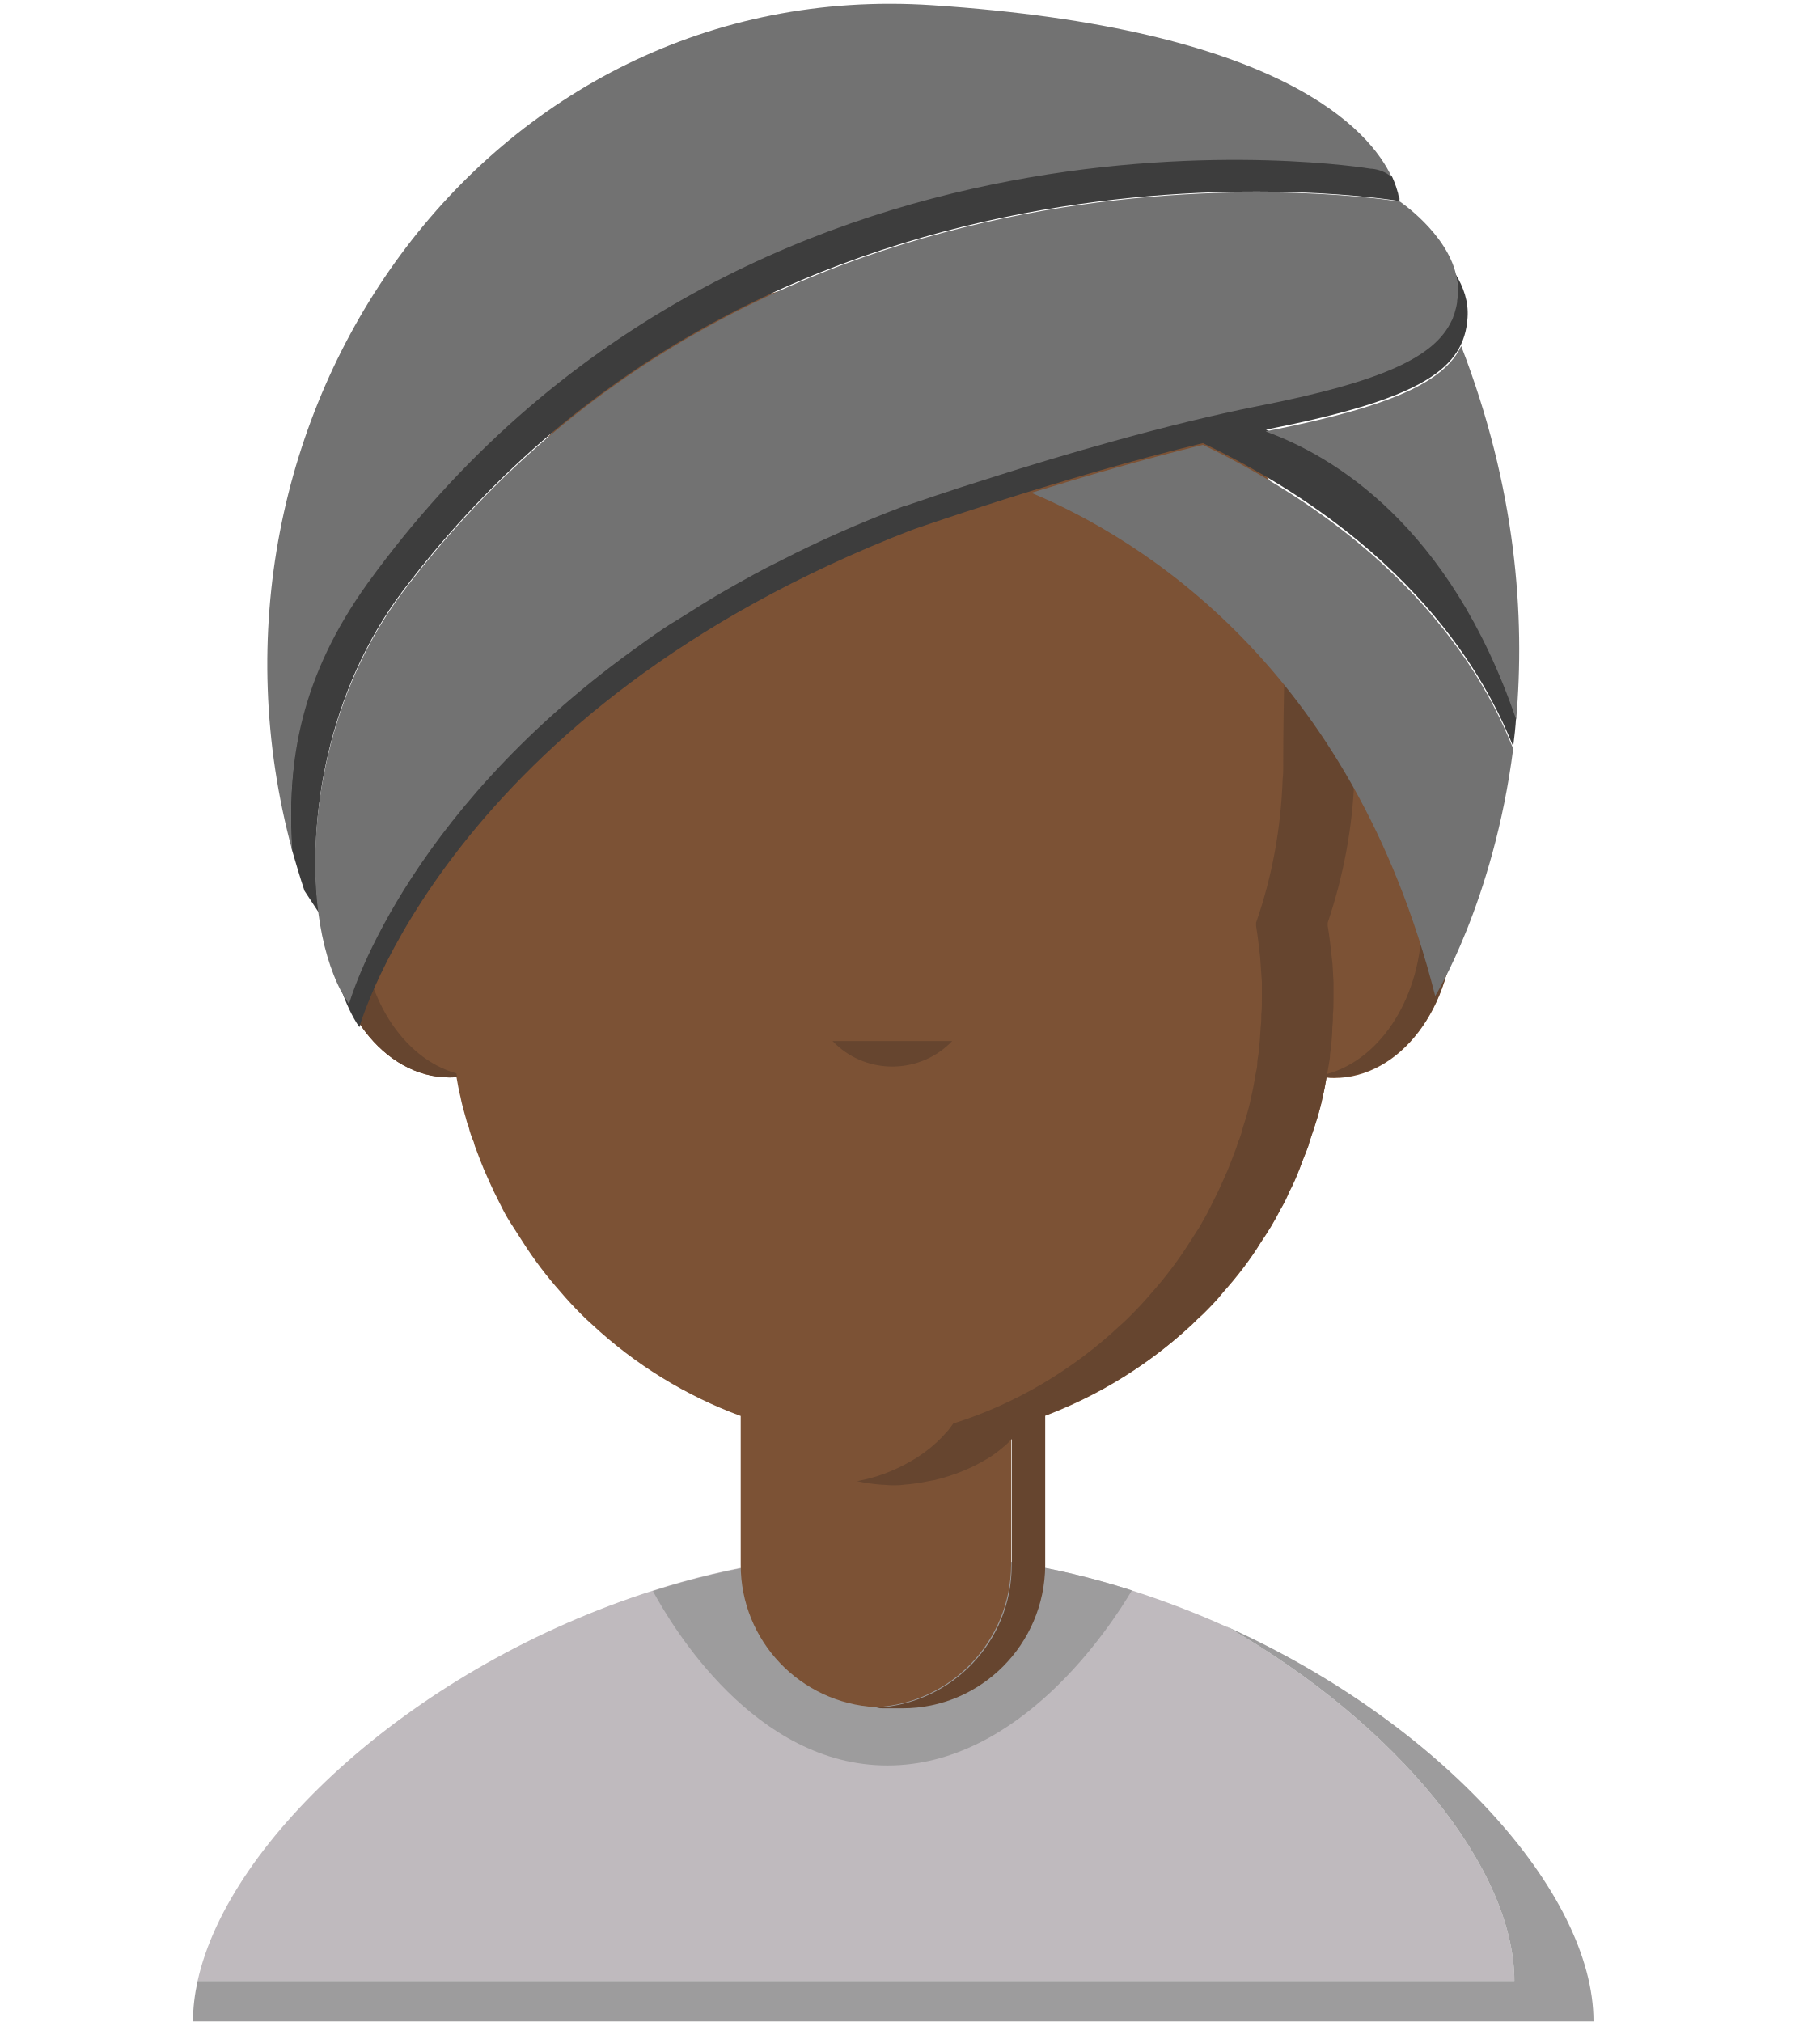
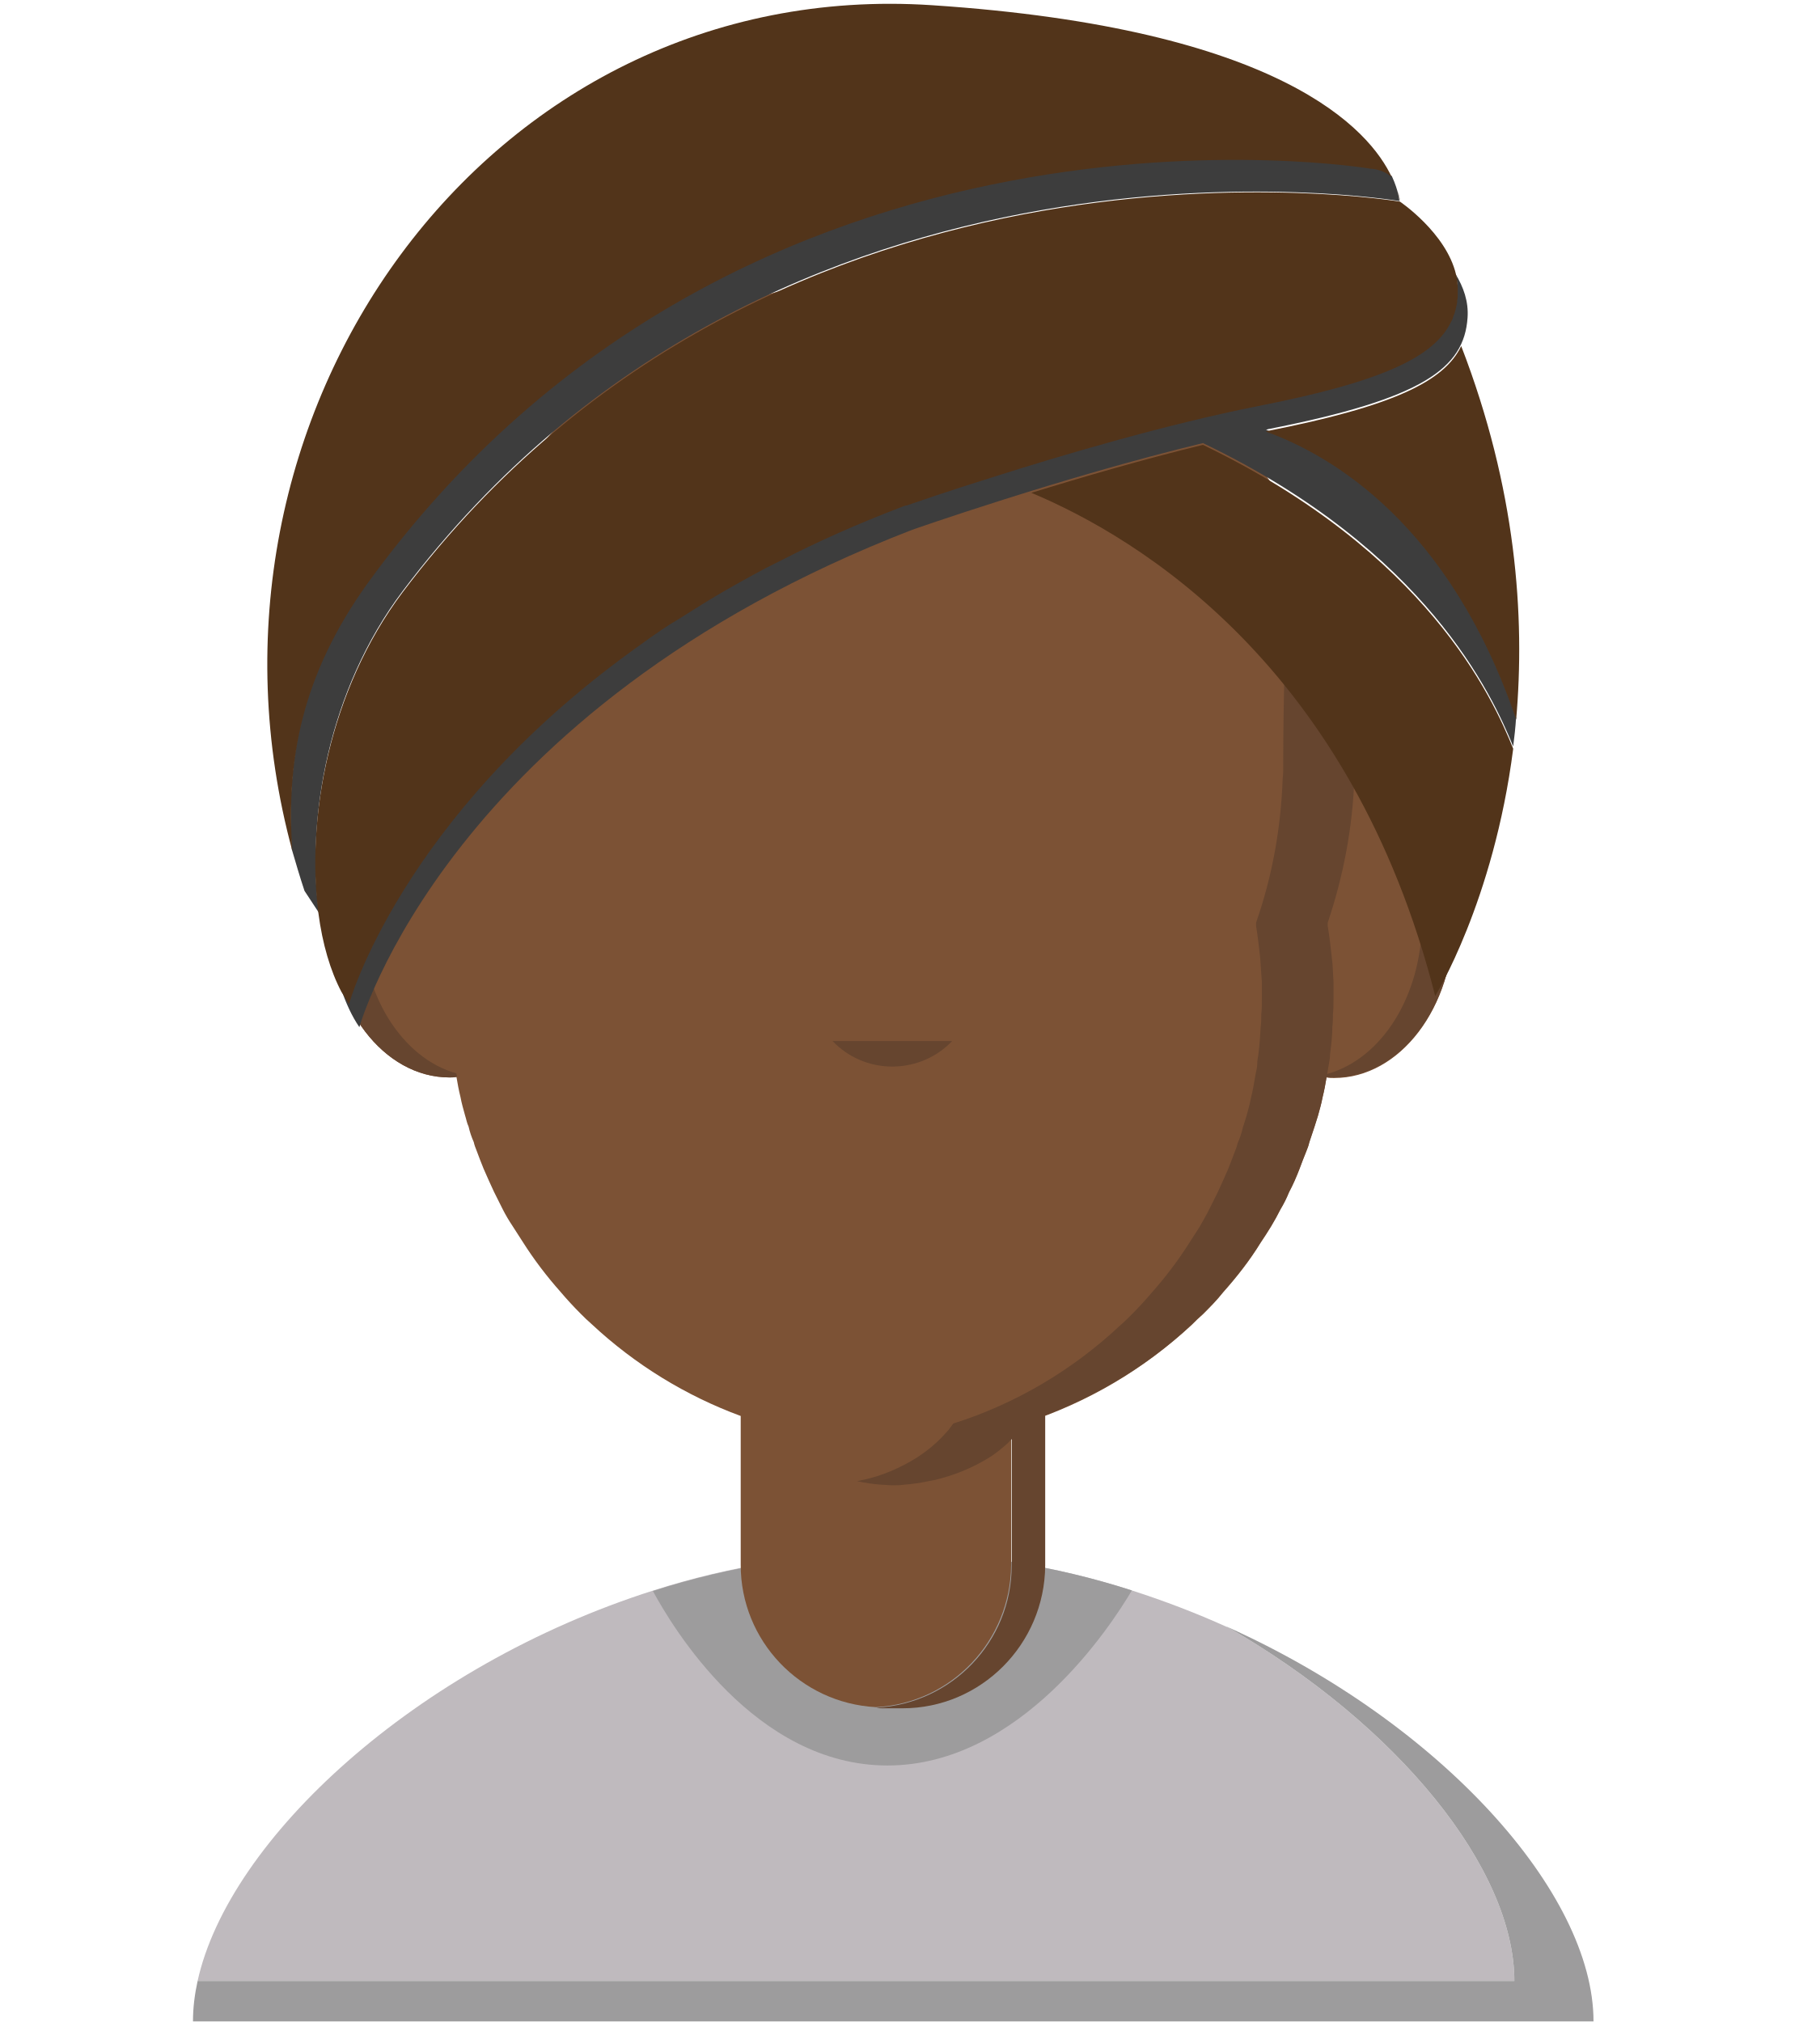
<svg xmlns="http://www.w3.org/2000/svg" version="1.1" id="adult20" x="0px" y="0px" viewBox="0 0 315 350" style="enable-background:new 0 0 315 350;" xml:space="preserve">
  <style type="text/css">
- 	.st0{fill:#BFBABE;}
- 	.st1{fill:#9D9C9D;}
- 	.st2{fill:#7C5235;}
- 	.st3{fill:#66452F;}
- 	.st4{fill:#3D3D3D;}
- 	.st5{fill:#727272;}
- 	.st6{display:none;}
- 	.st7{display:inline;}
- 	.st8{display:inline;fill:#52341A;}
- 	
- </style>
+ 		.st0{fill:#BFBABE;}
+ 		.st1{fill:#9D9C9D;}
+ 		.st2{fill:#7C5235;}
+ 		.st3{fill:#66452F;}
+ 		.st4{fill:#3D3D3D;}
+ 		.st5{fill:#52341A;}
+ 		.st6{display:none;}
+ 		.st7{display:inline;}
+ 		.st9{fill:#727272;}
+ 	</style>
  <path id="shirt" class="st0" d="M262.1,342.9H34.2c5.4-24.5,37.7-54.5,78.9-67.6c13.4-4.3,27.4-6.5,41.5-6.6c14,0.1,28,2.3,41.3,6.6  c5.6,1.8,11.1,3.9,16.4,6.3c0,0,0,0,0.1,0C242,298.6,262.1,323.5,262.1,342.9" />
  <path id="Tracé_9712_6_" class="st1" d="M275.8,349.9H33.4c0-2.4,0.3-4.7,0.8-7h227.9c0-19.4-20.1-44.3-49.7-61.3   C249.3,298.2,275.8,327.6,275.8,349.9" />
  <path id="Tracé_9714_6_" class="st1" d="M195.9,275.3c-3.6,6.1-19.3,30.3-42.3,30.3s-37.3-24.1-40.6-30.2   c13.4-4.3,27.4-6.5,41.5-6.6C168.6,268.8,182.6,271,195.9,275.3" />
  <path id="face" class="st2" d="M234.5,132.5L234.5,132.5L234.5,132.5L234.5,132.5c0-0.3,0-0.6,0-0.9c0-46.2-35.9-83.7-80.1-83.7  s-80.1,37.5-80.1,83.7c0,0.3,0,0.6,0,0.9l0,0l0,0c-9.8,2.2-17.2,13.3-17.2,26.8c0,15,9.3,27.2,20.7,27.2c0.4,0,0.8,0,1.2-0.1  c0.2,1.2,0.4,2.3,0.7,3.5c0.2,1.1,0.5,2.1,0.8,3.2c0.2,0.6,0.3,1.3,0.6,1.9c0.2,0.9,0.5,1.8,0.9,2.7c0.1,0.5,0.3,1,0.5,1.5  c0.4,1.1,0.8,2.1,1.2,3.1c0.6,1.4,1.2,2.7,1.8,4c0.5,1,1,2,1.5,3s1.1,2,1.7,2.9s1.2,1.9,1.8,2.8c1.9,3,4.1,5.9,6.5,8.6  c1.1,1.3,2.3,2.6,3.5,3.8c0.6,0.6,1.2,1.2,1.9,1.8c7.5,7,16.3,12.4,25.8,15.9v25.8c0,13.1,10.3,23.9,23.4,24.6  c13.1-0.7,23.3-11.5,23.4-24.6V249c0.5-0.5,0.9-0.9,1.4-1.4l0,0c0.1,0,0.1-0.1,0.1-0.1c0.3-0.4,0.6-0.8,0.9-1.2  c10.8-3.5,20.6-9.3,28.9-17c0.6-0.6,1.2-1.2,1.9-1.8c1.2-1.2,2.4-2.4,3.5-3.8c2.4-2.7,4.6-5.5,6.5-8.6c0.6-0.9,1.2-1.8,1.8-2.8  s1.1-1.9,1.6-2.9c0.6-1,1.1-2,1.5-3c0.7-1.3,1.3-2.7,1.8-4c0.4-1.1,0.8-2.1,1.2-3.1c0.2-0.5,0.4-1,0.5-1.5c0.3-0.9,0.6-1.8,0.9-2.7  c0.2-0.6,0.4-1.3,0.6-1.9c0.3-1.1,0.6-2.1,0.8-3.2c0.3-1.2,0.5-2.3,0.7-3.5l0,0c0.4,0.1,0.8,0.1,1.3,0.1c11.4,0,20.7-12.2,20.7-27.2  C251.7,145.9,244.2,134.7,234.5,132.5z" />
  <path id="Tracé_9710_6_" class="st3" d="M57.1,159.3c0,15,9.3,27.2,20.7,27.2c0.4,0,0.8,0,1.3-0.1c0-0.2-0.1-0.4-0.1-0.6   c-9.3-2.6-16.4-13.5-16.4-26.6c0-2.8,0.3-5.6,1-8.3c1.4-6.6,5.2-12.4,10.7-16.2c0-0.7-0.1-1.5-0.1-2.3l0,0   c-7.7,1.8-13.9,9-16.2,18.5C57.5,153.7,57.1,156.5,57.1,159.3" />
  <path class="st3" d="M250.7,151c-2.3-9.5-8.5-16.8-16.2-18.5l0,0c0,0.8,0,1.5-0.1,2.3c5.5,3.8,9.4,9.6,10.7,16.2   c0.7,2.7,1,5.5,1,8.3c0,13.1-7,24-16.4,26.6c0.1-0.6,0.2-1.2,0.3-1.7c0.1-0.6,0.2-1.1,0.2-1.7c0.2-1.6,0.4-3.2,0.4-4.8   c0.1-0.7,0.1-1.4,0.1-2.1c0.1-0.9,0.1-1.9,0.1-2.8s0-1.9,0-2.8c-0.1-1.4-0.1-2.9-0.3-4.3c-0.2-1.8-0.4-3.6-0.7-5.4v-0.4v-0.2   c2.7-8,4.3-16.4,4.6-24.9c0-0.7,0.1-1.5,0.1-2.3l0,0v-0.9c0-16.6-4.7-32.9-13.7-46.9c2.7,11,1.3,26.4,1.3,46.9v0.9l0,0   c0,0.8,0,1.5-0.1,2.3c-0.3,8.5-1.8,16.9-4.6,24.9v0.2v0.4c0.3,1.8,0.5,3.6,0.7,5.4c0.1,1.4,0.2,2.8,0.3,4.3c0,0.9,0,1.8,0,2.8   c0,0.9,0,1.9-0.1,2.8c0,0.7,0,1.4-0.1,2.1c-0.1,1.6-0.2,3.3-0.4,4.8c-0.1,0.6-0.2,1.1-0.2,1.7s-0.2,1.2-0.3,1.8l-0.1,0.6   c-0.2,1.2-0.4,2.3-0.7,3.5c-0.2,1.1-0.5,2.1-0.8,3.2c-0.2,0.6-0.4,1.3-0.6,1.9c-0.2,0.9-0.5,1.8-0.9,2.7c-0.1,0.5-0.3,1-0.5,1.5   c-0.4,1.1-0.8,2.1-1.2,3.1c-0.6,1.4-1.2,2.7-1.8,4c-0.5,1-1,2-1.5,3s-1.1,2-1.6,2.9c-0.6,0.9-1.2,1.9-1.8,2.8   c-1.9,3-4.1,5.9-6.5,8.6c-1.1,1.3-2.3,2.6-3.5,3.8c-0.6,0.6-1.2,1.2-1.9,1.8c-8.2,7.7-18.1,13.6-28.9,17c-0.3,0.4-0.6,0.8-0.9,1.2   l-0.1,0.1l0,0c-1.2,1.4-2.5,2.6-4,3.7c-0.4,0.3-0.9,0.6-1.3,0.9c-2.9,1.8-6.1,3.2-9.5,3.9l-0.9,0.2h0.1c1.4,0.3,2.8,0.5,4.2,0.6   c0.6,0,1.2,0.1,1.9,0.1s1.2,0,1.9-0.1c1.4-0.1,2.8-0.3,4.2-0.6c0.4-0.1,0.7-0.1,1.1-0.2c3.4-0.8,6.6-2.1,9.5-3.9   c0.5-0.3,0.9-0.6,1.3-0.9c0.9-0.7,1.8-1.4,2.6-2.3V271c0,13.1-10.3,23.9-23.4,24.6c0.4,0.1,0.8,0.1,1.2,0.1h3.3   c13.6,0,24.6-11.1,24.7-24.7v-26c9.4-3.6,18.1-8.9,25.4-15.8c0.6-0.6,1.2-1.2,1.9-1.8c1.2-1.2,2.4-2.4,3.5-3.8   c2.4-2.7,4.6-5.5,6.5-8.6c0.6-0.9,1.2-1.8,1.8-2.8s1.1-1.9,1.6-2.9c0.6-1,1.1-2,1.5-3c0.7-1.3,1.3-2.7,1.8-4   c0.4-1.1,0.8-2.1,1.2-3.1c0.2-0.5,0.4-1,0.5-1.5c0.3-0.9,0.6-1.8,0.9-2.7c0.2-0.6,0.4-1.3,0.6-1.9c0.3-1.1,0.6-2.1,0.8-3.2   c0.3-1.2,0.5-2.3,0.7-3.5l0,0c0.4,0.1,0.8,0.1,1.3,0.1c11.4,0,20.7-12.2,20.7-27.2C251.7,156.5,251.3,153.7,250.7,151z" />
  <path id="Tracé_9722_6_" class="st3" d="M144.1,180.2c5.4,5.7,14.5,5.9,20.2,0.5c0.2-0.2,0.3-0.3,0.5-0.5" />
  <path id="hair-dark" class="st4" d="M69.7,102.3C56.8,119.4,53,141.8,55.2,158l-2.5-3.8c-0.8-2.4-1.5-4.8-2.2-7.2  c-1-15.7,1.6-30.4,13.1-46.3C128.8,10.7,237.2,29,237.2,29s2.1,0.1,3.7,1.5c1.2,2.6,1.3,4.3,1.3,4.3S134.4,16.5,69.7,102.3z   M262.4,124.2c-11.5-33.6-31.7-45.6-43.3-49.8c0.1,0,0.2,0,0.3-0.1c27-5.3,34-10.6,34.6-19.3c0.2-2.8-0.7-5.3-2.1-7.6  c0.3,1.1,0.4,2.2,0.3,3.3c-0.7,8.7-7.7,14-34.6,19.3c-27,5.3-61.5,17.4-61.5,17.4c-80.5,31.1-95.7,86.1-95.7,86.1  c-0.5-0.7-1-1.5-1.4-2.4c0.9,2.6,1.9,4.8,3.2,6.7c0,0,15.2-55,95.7-86.1c0,0,25.9-9.1,50.3-15c38.8,18.6,50.1,43.7,53.7,52.5  c0.2-1.6,0.4-3.3,0.5-5L262.4,124.2z" />
  <path id="hair-light" class="st5" d="M50.6,147.3C30.2,72.2,84.2-4.2,161.3,0.9c60.5,4,75.8,21.6,79.6,29.8  c-1.6-1.5-3.7-1.5-3.7-1.5S128.8,10.9,63.6,101C52.2,116.9,49.5,131.6,50.6,147.3z M252.9,59.9c-2.9,6.1-11.7,10.4-33.5,14.7  c-0.1,0-0.2,0-0.3,0.1c11.6,4.2,31.8,16.2,43.3,49.8l0,0.2C264,106.6,262.4,84.5,252.9,59.9z M208.2,77c-10.3,2.5-20.9,5.6-29.7,8.3  c18.6,7.8,55.4,30,69.9,87.1c0,0,10.1-16.3,13.5-42.8C258.3,120.7,247,95.7,208.2,77z M59.6,172.5c0.3,0.4,0.5,0.9,0.8,1.3  c0,0,0,0,0,0c0,0,8.9-32.2,49.2-61.3c0.8-0.6,1.7-1.2,2.5-1.8c1.7-1.2,3.4-2.4,5.3-3.5c2.7-1.7,5.5-3.5,8.5-5.2c3-1.7,6-3.4,9.3-5  c6.4-3.3,13.4-6.4,21-9.3c0,0,0.2-0.1,0.6-0.2c0,0,0,0,0.1,0c1.8-0.6,7.2-2.5,14.6-4.8c0,0,0,0,0,0h0c12.5-4,30.6-9.3,46.2-12.4  c21.9-4.3,30.6-8.6,33.5-14.7c0.2-0.3,0.3-0.7,0.4-1c0-0.1,0-0.1,0.1-0.2c0.2-0.7,0.4-1.4,0.5-2.1c0-0.1,0-0.2,0-0.3  c0.1-0.4,0.1-0.7,0.1-1.1c0-0.3,0-0.6,0-0.9c0,0,0,0,0,0c0-0.8-0.1-1.7-0.3-2.5c0,0,0,0,0,0c-1.7-7.2-9.7-12.6-9.7-12.6  s0-0.7-0.4-1.8c0.3,1.1,0.4,1.8,0.4,1.8S134.4,16.7,69.7,102.5c-12.8,17-16.7,39.3-14.6,55.5c0.7,5.4,2.1,10.1,4,13.7  C59.3,172,59.5,172.3,59.6,172.5z" />
  <g id="glasses" class="st6">
    <path class="st7" d="M74.8,142.4c2.8,2.7,3,10.5,3,10.5c2.8,22.3,13.3,27.7,30.4,27.7s20.8-3.8,25.7-7.6   c4.9-3.9,8.6-17.6,10.2-22.4c1.6-4.9,8.9-5.3,8.9-5.3s7.4,0.5,8.9,5.3c1.6,4.9,5.3,18.6,10.2,22.4c4.9,3.9,8.6,7.6,25.7,7.6   s27.5-5.4,30.4-27.7c0,0,0.3-7.8,3-10.5s4.1-2.7,4.1-4.9s4-5.7-7.2-6.5c-11.1-0.8-16.6-2-28.4-2c-11.9,0-30.7,0.1-33.9,3.3   c-3.2,3.2-7,4.1-13.6,4.1s-9-1-12.1-4.1s-22-3.3-33.9-3.3s-17.3,1.2-28.4,2s-7.2,4.3-7.2,6.5S72,139.7,74.8,142.4z M175,135.5   c10.2-3.1,35.2-4.1,46.3-0.5c0,0,4.5,1.2,4.4,7.4c-0.1,6.3-2.6,19.9-4.4,23.8s-3.6,11.2-23.9,11.8s-27.2-10.2-29.4-20   C165.7,148.4,164.8,138.6,175,135.5z M85.3,135.1c11-3.7,36.1-2.7,46.3,0.5s9.3,12.9,7.1,22.6c-2.2,9.8-9.1,20.5-29.4,20   c-20.3-0.6-22.1-7.8-23.9-11.8s-4.3-17.6-4.4-23.8C80.8,136.2,85.3,135.1,85.3,135.1z" />
    <path class="st7" d="M235.4,142.1c-1.7-5.6-5.3-9.7-10.6-12.1c-5.4-2.4-12.2-3.6-20.4-3.6c-11.2,0-23.1,2.3-25.9,3.5   c-0.1,0-0.2,0.1-0.4,0.1c-5.7,2.4-9.6,6.1-11.9,10.9c-11.4-4.5-22.8-1.5-27.2,0.1c-2.2-4.8-6.2-8.6-11.9-10.9   c-0.1-0.1-0.3-0.1-0.4-0.2c-2.8-1.2-14.6-3.5-25.8-3.5c-8.2,0-15,1.2-20.4,3.6c-5.3,2.4-8.9,6.5-10.6,12.1c-2.5-0.1-7-0.2-7,1.2   c0,1.3,3.7,2,6.3,2.3c0,0.1,0,0.1,0,0.2c-1,7.1,0.8,13.6,1.6,15.9v0.5L71,163c6.8,16.3,19,26,33.5,26h0.3c0.3,0,27-0.6,34.6-26.5   c1.7-5.9,2.2-11.3,1.4-15.9c3.6-1.3,13.9-4.3,23.9-0.1c-0.8,4.6-0.3,10.2,1.4,16.1c7.6,25.9,34.3,26.4,34.6,26.4h0.3   c14.5,0,26.7-9.7,33.4-26.1l0.2-0.6v-0.6c0.8-2.3,2.7-8.8,1.6-15.9c0-0.1,0-0.2,0-0.3c2.5-0.4,5.6-1.1,5.6-2.2   C241.8,142,238,141.9,235.4,142.1z M135.9,160.5c-6.3,21.2-27.4,22.6-31.1,22.6s-20.8,0.3-30.3-22.6c0,0-7.4-20.1,7.4-26.6   c14.7-6.5,41-1.2,43.7,0C128.4,135.1,142.2,139.4,135.9,160.5z M231.1,160.5c-9.4,22.9-26.5,22.6-30.3,22.6s-24.8-1.4-31.1-22.6   c-6.3-21.1,7.6-25.4,10.3-26.6c2.7-1.2,29-6.5,43.7,0C238.4,140.5,231.1,160.5,231.1,160.5z" />
    <path class="st7" d="M82.8,167.8c3.7,1.6,37.7,8.9,52.3,2.9c14.6-5.9,6.6-20.3,18.4-19.9c11.8-0.4,3.9,14,18.4,19.9   c14.6,5.9,48.5-1.4,52.3-2.9c3.7-1.6,3.6-10,4.7-12.6s6.5-4.3,6.5-4.3v-13.6c-7.8-3.7-47-1.8-56.5,0s-24.9,5.3-24.9,5.3   s-14.8-3.5-24.2-5.3s-49.8-3.7-55.3,0v13.6c0,0,3.8,1.8,5,4.3C80.8,157.8,79.1,166.2,82.8,167.8z M164.6,144.9   c2.9-2.3,22.5-8.1,53.4-5.7c1.7,0.1,5.6,1.3,5.7,3.8s0.1,16-0.7,17.8s-1.3,6-18.6,8.4s-31.8,0.5-35.5-4.5   C165.1,159.7,161.7,147.1,164.6,144.9z M83.4,143c0.1-2.5,4-3.7,5.7-3.8c31-2.4,50.5,3.4,53.5,5.7c2.9,2.3-0.6,14.9-4.3,19.9   s-18.3,6.9-35.5,4.5c-17.3-2.4-17.8-6.5-18.6-8.4C83.2,158.9,83.2,145.5,83.4,143z" />
  </g>
  <g id="facial-hair" class="st6">
-     <path id="beard" class="st8" d="M204.9,218.4c-11.8,8.4-31.8,8.5-37.3,0.4c-1.7-2.5-1.8-5.5-1.5-8c-1.8,0.2-6.8,0.3-11.8,0.3   s-10.1-0.1-11.8-0.3c0.3,2.4,0.1,5.1-1.4,7.5c-5.5,8.4-27.9,9.5-38.4-0.7c-12.9-12.5-14.2-48.2-17.9-60.8c-0.1-0.2-0.2-0.7-0.3-0.7   c-2.3-0.2-9.6,54.9,2.8,69.3c1.6,2.5,11.7,18.6,23.7,26.2c0.4-1.4-1-2.4-0.5-3.7c5.7,8.5,11.4,11.9,21.3,16.9c-1-2.3,0,0-0.7-2.3   c4.7,7.9,22.5,12.5,23.3,12.4c0.8,0.1,18.6-4.5,23.3-12.4c-0.7,2.3,0.4,0-0.7,2.3c9.9-5,15.5-8.4,21.2-16.9   c0.5,1.3-0.9,2.3-0.5,3.7c12-7.7,21.1-22.4,23.7-26.2c13.2-15.3,5.8-55.7,3.9-64.9c0-0.1-0.2-1-0.5-1.1   C222.4,159.2,226.1,203.2,204.9,218.4z" />
-     <path id="mustache" class="st8" d="M177.6,186.9c-6.5-1.1-17.4-2.6-23.5,1.2c-6.1-3.8-17.1-2.3-23.5-1.2c-8.1,1.2-13.9,7.6-20,13.4   c-2.4,2.3-5,4.6-8.3,5.9c5.3,3.4,21.3-2.3,24.1-4c-0.3,0.9-0.2,2.4-0.5,3.2c4.1,1,10.4-2.6,13.4-6.1c-0.3,1.3-0.1,3.2-0.8,4.6   c3.6,0.6,14.1-2.4,15.5-4.1c1.4,1.8,12,4.8,15.5,4.1c-0.6-1.3-0.5-3.2-0.8-4.6c3.1,3.4,9.3,7.1,13.4,6.1c-0.3-0.9-0.2-2.4-0.5-3.2   c2.8,1.7,18.8,7.4,24.1,4c-3.2-1.3-5.9-3.6-8.3-5.9C191.5,194.5,185.7,188.1,177.6,186.9z" />
+     <path id="beard" class="st5 st7" d="M204.9,218.4c-11.8,8.4-31.8,8.5-37.3,0.4c-1.7-2.5-1.8-5.5-1.5-8c-1.8,0.2-6.8,0.3-11.8,0.3   s-10.1-0.1-11.8-0.3c0.3,2.4,0.1,5.1-1.4,7.5c-5.5,8.4-27.9,9.5-38.4-0.7c-12.9-12.5-14.2-48.2-17.9-60.8c-0.1-0.2-0.2-0.7-0.3-0.7   c-2.3-0.2-9.6,54.9,2.8,69.3c1.6,2.5,11.7,18.6,23.7,26.2c0.4-1.4-1-2.4-0.5-3.7c5.7,8.5,11.4,11.9,21.3,16.9c-1-2.3,0,0-0.7-2.3   c4.7,7.9,22.5,12.5,23.3,12.4c0.8,0.1,18.6-4.5,23.3-12.4c-0.7,2.3,0.4,0-0.7,2.3c9.9-5,15.5-8.4,21.2-16.9   c0.5,1.3-0.9,2.3-0.5,3.7c12-7.7,21.1-22.4,23.7-26.2c13.2-15.3,5.8-55.7,3.9-64.9c0-0.1-0.2-1-0.5-1.1   C222.4,159.2,226.1,203.2,204.9,218.4z" />
+     <path id="mustache" class="st5 st7" d="M177.6,186.9c-6.5-1.1-17.4-2.6-23.5,1.2c-6.1-3.8-17.1-2.3-23.5-1.2c-8.1,1.2-13.9,7.6-20,13.4   c-2.4,2.3-5,4.6-8.3,5.9c5.3,3.4,21.3-2.3,24.1-4c-0.3,0.9-0.2,2.4-0.5,3.2c4.1,1,10.4-2.6,13.4-6.1c-0.3,1.3-0.1,3.2-0.8,4.6   c3.6,0.6,14.1-2.4,15.5-4.1c1.4,1.8,12,4.8,15.5,4.1c-0.6-1.3-0.5-3.2-0.8-4.6c3.1,3.4,9.3,7.1,13.4,6.1c-0.3-0.9-0.2-2.4-0.5-3.2   c2.8,1.7,18.8,7.4,24.1,4c-3.2-1.3-5.9-3.6-8.3-5.9C191.5,194.5,185.7,188.1,177.6,186.9z" />
    <g id="mustache-beard" class="st7">
      <path class="st5" d="M204.9,218.4c-11.8,8.4-31.8,8.5-37.3,0.4c-1.7-2.5-1.8-5.5-1.5-8c-1.8,0.2-6.8,0.3-11.8,0.3    s-10.1-0.1-11.8-0.3c0.3,2.4,0.1,5.1-1.4,7.5c-5.5,8.4-27.9,9.5-38.4-0.7c-12.9-12.5-14.2-48.2-17.9-60.8    c-0.1-0.2-0.2-0.7-0.3-0.7c-2.3-0.2-9.6,54.9,2.8,69.3c1.6,2.5,11.7,18.6,23.7,26.2c0.4-1.4-1-2.4-0.5-3.7    c5.7,8.5,11.4,11.9,21.3,16.9c-1-2.3,0,0-0.7-2.3c4.7,7.9,22.5,12.5,23.3,12.4c0.8,0.1,18.6-4.5,23.3-12.4c-0.7,2.3,0.4,0-0.7,2.3    c9.9-5,15.5-8.4,21.2-16.9c0.5,1.3-0.9,2.3-0.5,3.7c12-7.7,21.1-22.4,23.7-26.2c13.2-15.3,5.8-55.7,3.9-64.9c0-0.1-0.2-1-0.5-1.1    C222.4,159.2,226.1,203.2,204.9,218.4z" />
      <path class="st5" d="M177.6,186.9c-6.5-1.1-17.4-2.6-23.5,1.2c-6.1-3.8-17.1-2.3-23.5-1.2c-8.1,1.2-13.9,7.6-20,13.4    c-2.4,2.3-5,4.6-8.3,5.9c5.3,3.4,21.3-2.3,24.1-4c-0.3,0.9-0.2,2.4-0.5,3.2c4.1,1,10.4-2.6,13.4-6.1c-0.3,1.3-0.1,3.2-0.8,4.6    c3.6,0.6,14.1-2.4,15.5-4.1c1.4,1.8,12,4.8,15.5,4.1c-0.6-1.3-0.5-3.2-0.8-4.6c3.1,3.4,9.3,7.1,13.4,6.1c-0.3-0.9-0.2-2.4-0.5-3.2    c2.8,1.7,18.8,7.4,24.1,4c-3.2-1.3-5.9-3.6-8.3-5.9C191.5,194.5,185.7,188.1,177.6,186.9z" />
    </g>
  </g>
</svg>
